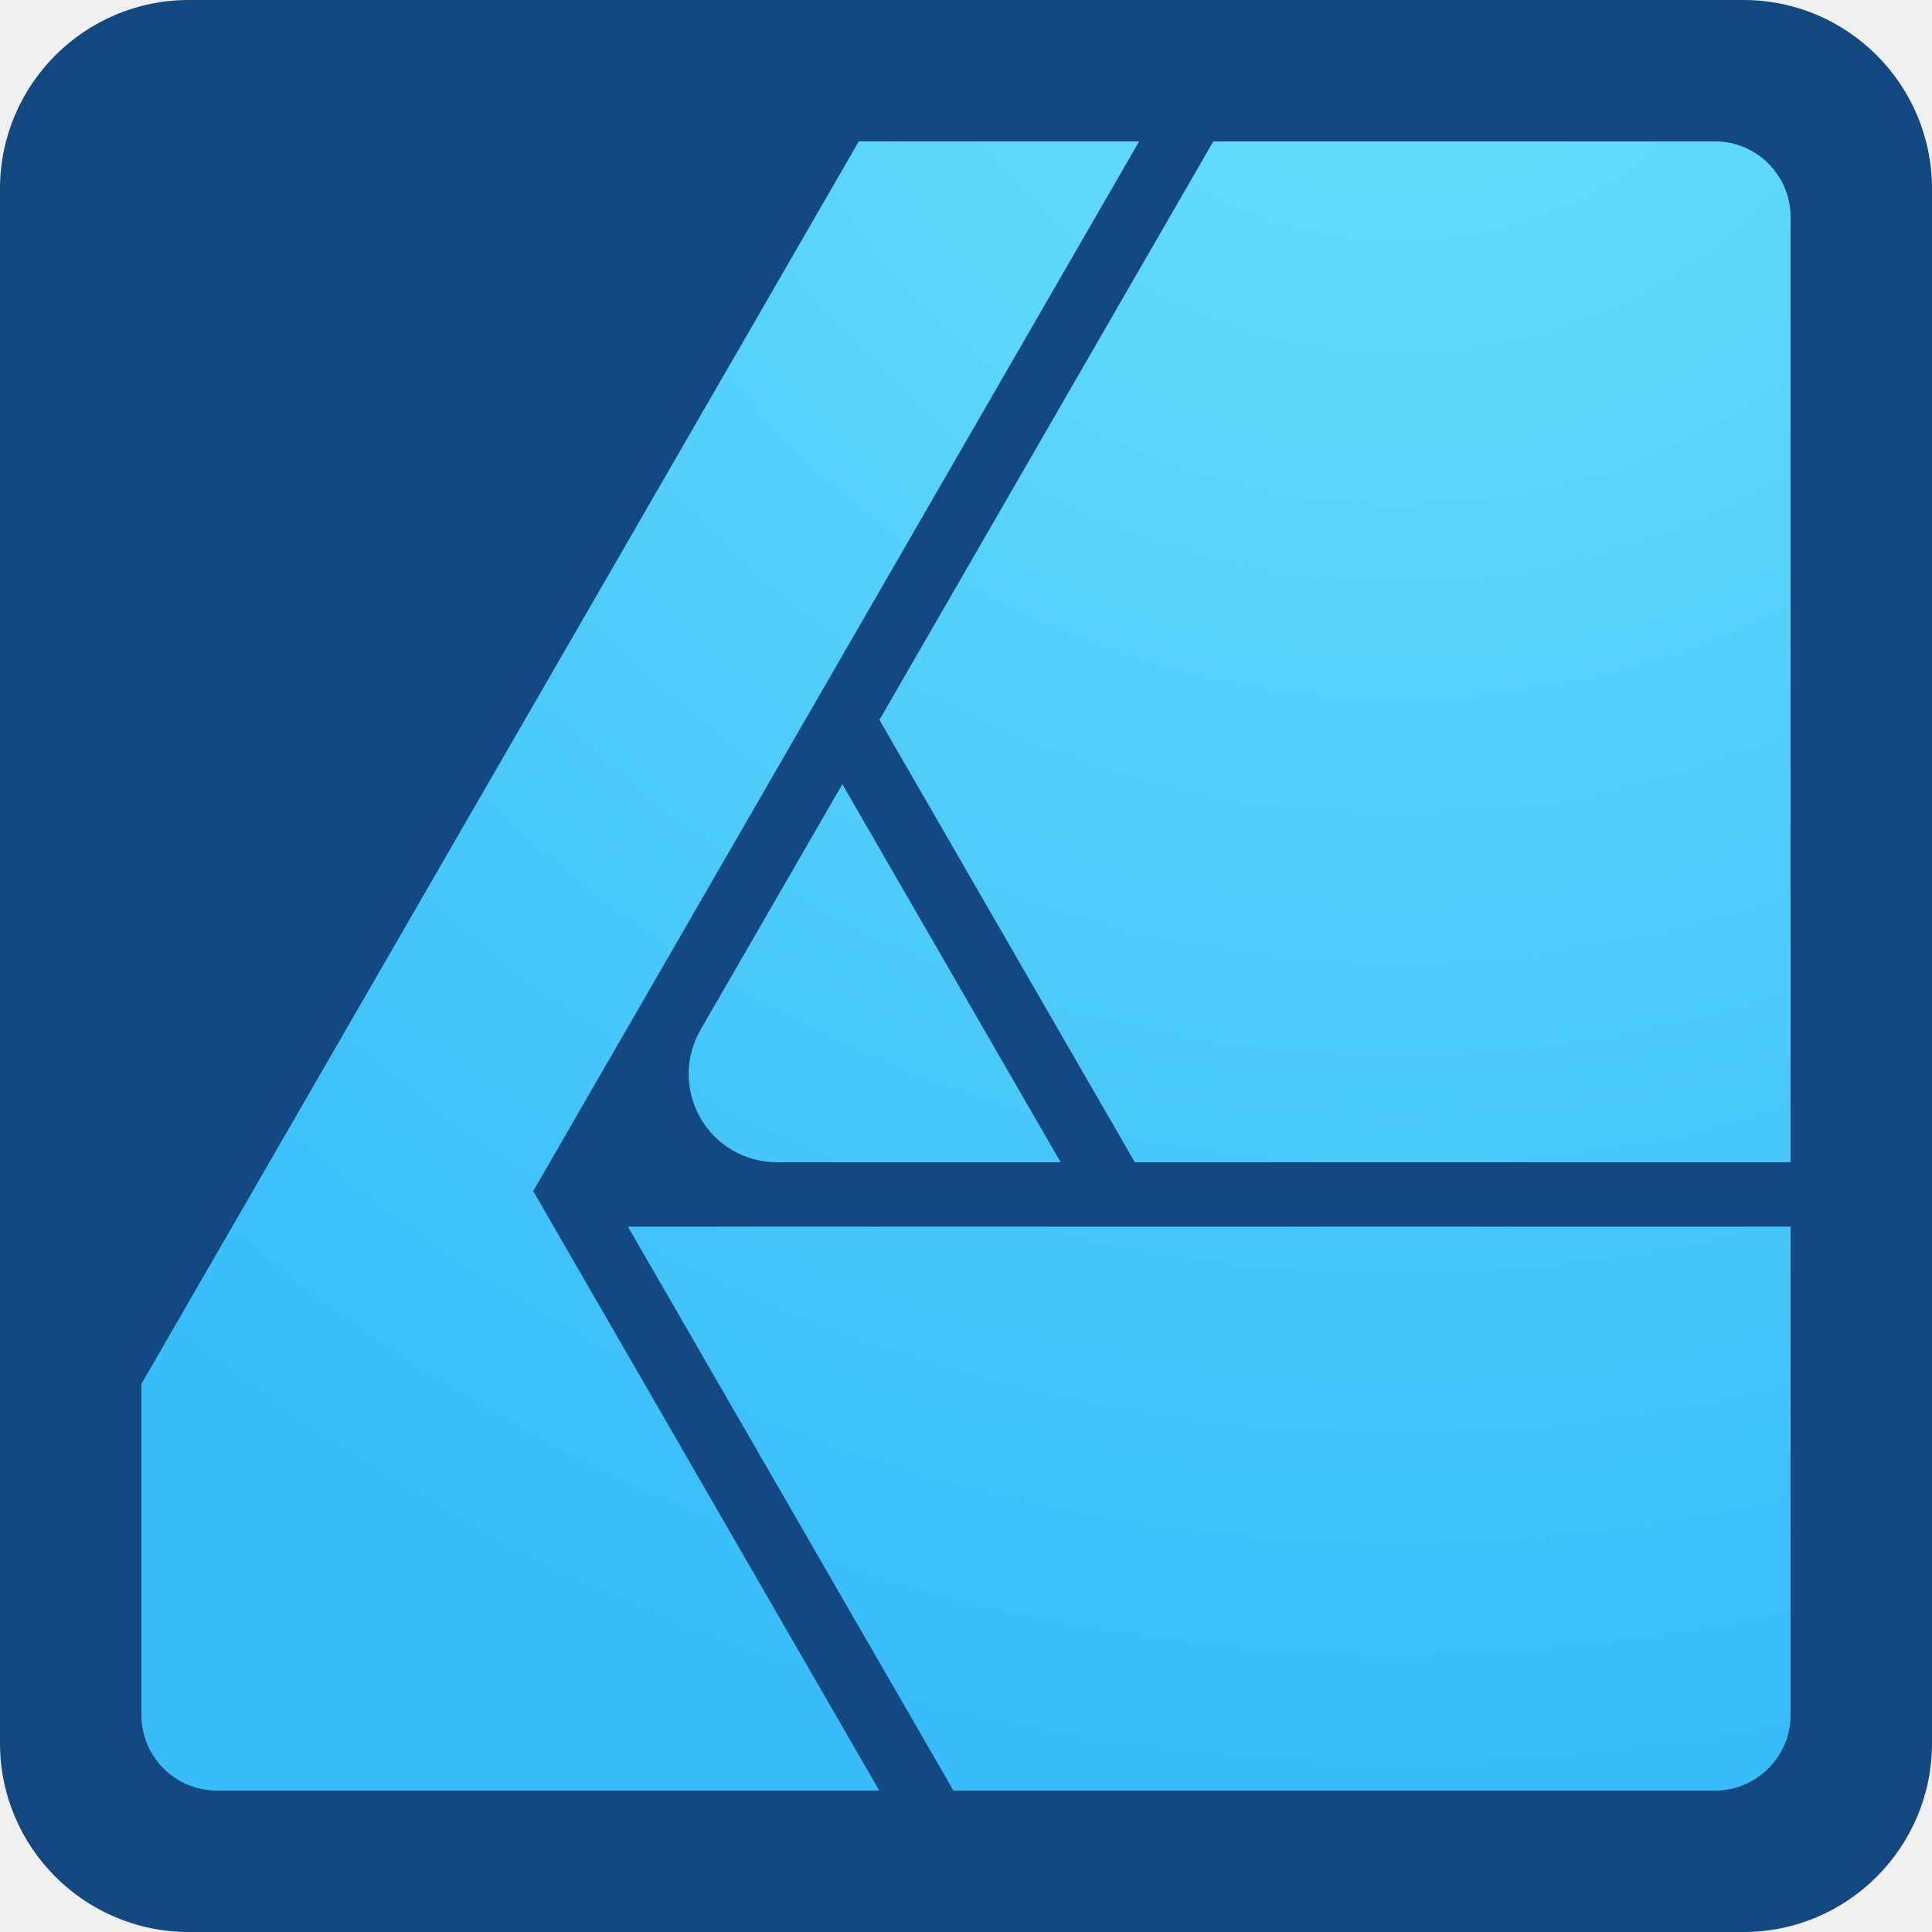
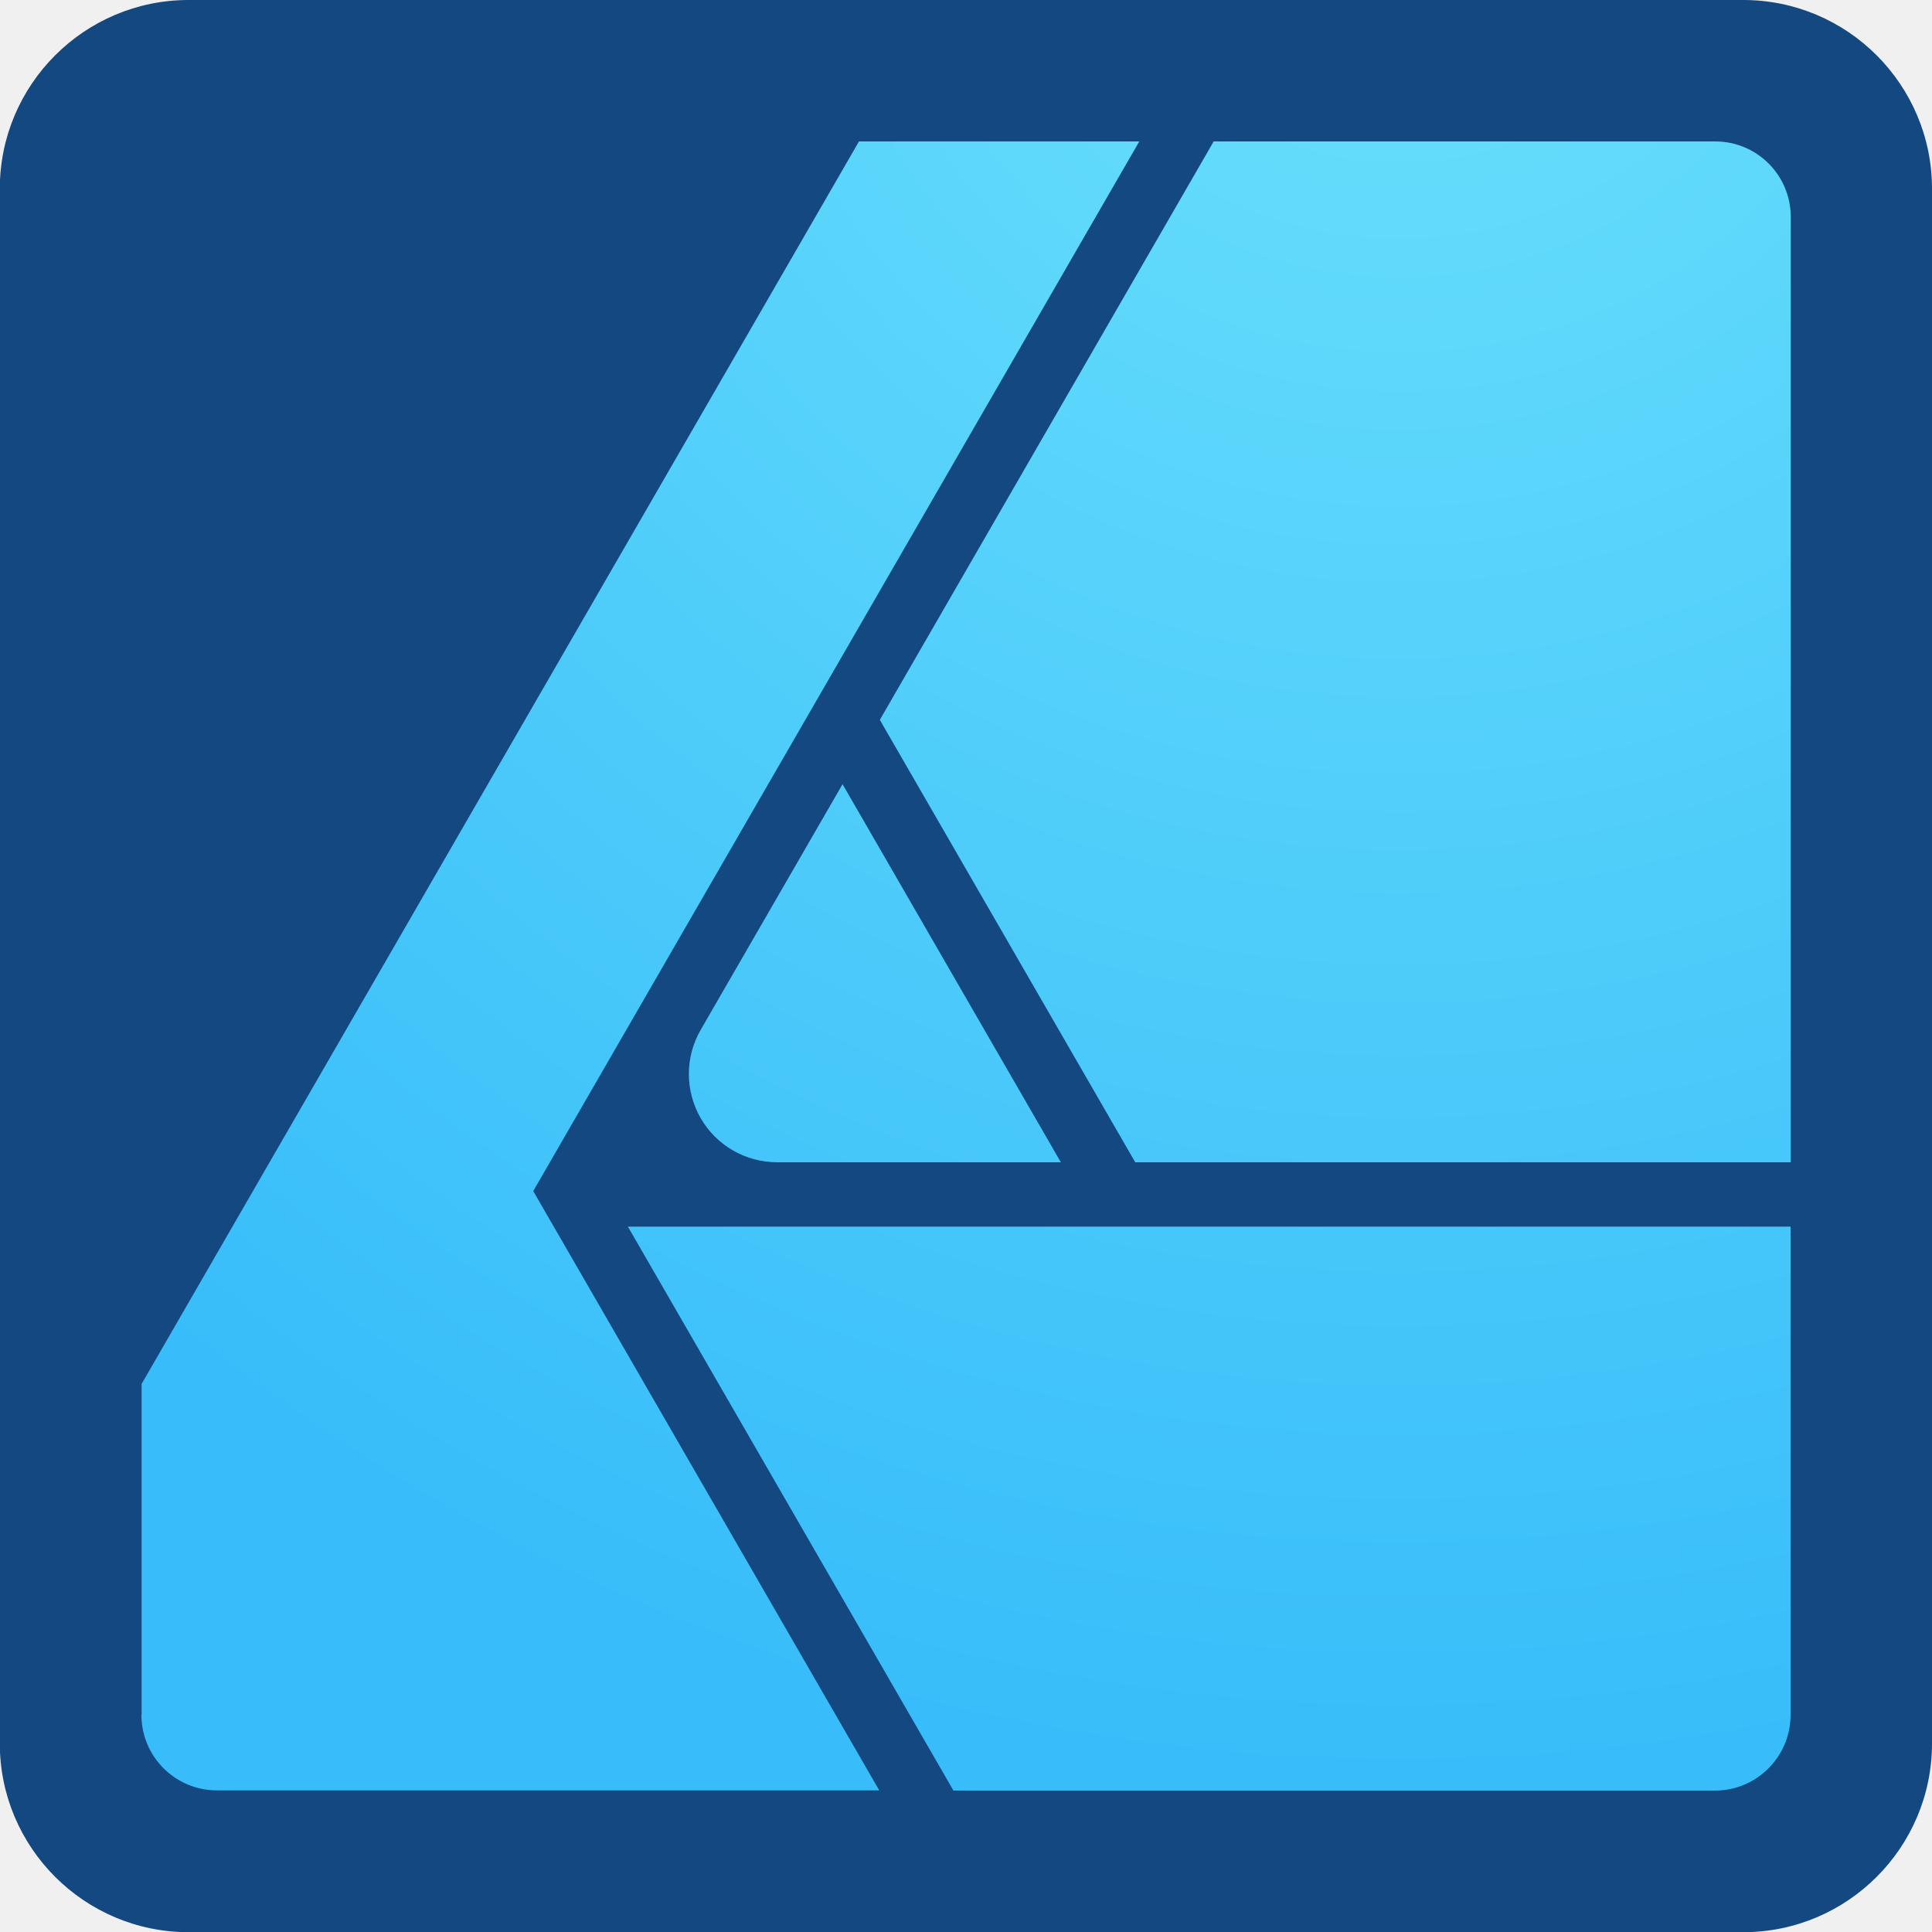
- <svg xmlns="http://www.w3.org/2000/svg" width="10" height="10" viewBox="0 0 10 10" fill="none">
-   <g clip-path="url(#clip0_9_3)">
-     <path fill-rule="evenodd" clip-rule="evenodd" d="M10 0.977C10 0.438 9.563 -3.8147e-06 9.024 -3.8147e-06H0.977C0.438 -3.8147e-06 0 0.438 0 0.977V9.023C0 9.562 0.438 10 0.977 10H9.024C9.563 10 10 9.562 10 9.023V0.977Z" fill="#134881" />
-     <path fill-rule="evenodd" clip-rule="evenodd" d="M9.268 8.88C9.266 9.094 9.092 9.268 8.877 9.268H4.935L3.25 6.349H9.268V8.88ZM0.732 8.877V7.163L4.445 0.732H5.896L2.76 6.165L4.551 9.268H1.123C0.907 9.268 0.732 9.093 0.732 8.877ZM5.49 6.016H4.023C3.859 6.016 3.708 5.93 3.626 5.788C3.544 5.646 3.544 5.472 3.626 5.33C3.952 4.765 4.36 4.059 4.36 4.059L5.49 6.016ZM8.877 0.732C9.092 0.732 9.266 0.906 9.268 1.12V6.016H5.874L4.552 3.726L6.28 0.732H8.877Z" fill="url(#paint0_radial_9_3)" />
+ <svg xmlns="http://www.w3.org/2000/svg" fill="none" height="10" viewBox="0 0 10 10" width="10">
+   <radialGradient id="a" cx="0" cy="0" gradientTransform="matrix(10.1393 0 0 10.1392 7.25616 -.871672)" gradientUnits="userSpaceOnUse" r="1">
+     <stop offset="0" stop-color="#6be1fb" />
+     <stop offset="1" stop-color="#38bdfa" />
+   </radialGradient>
+   <clipPath id="b">
+     <path d="m0 0h10v10h-10z" />
+   </clipPath>
+   <g clip-path="url(#b)" clip-rule="evenodd" fill-rule="evenodd">
+     <path d="m10.0.977c0-.539-.438-.977-.977-.977h-8.047c-.539 0-.977.438-.977.977v8.047c0 .539.438.977.977.977h8.047c.539 0 .977-.438.977-.977z" fill="#134881" />
+     <path d="m9.268 8.88c-.002.214-.176.388-.391.388h-3.942l-1.685-2.919h6.018zm-8.535-.003v-1.714l3.713-6.431h1.451l-3.137 5.433 1.791 3.102h-3.428c-.216 0-.391-.175-.391-.391zm4.758-2.861h-1.467c-.164 0-.315-.086-.397-.228-.082-.142-.082-.317 0-.458.326-.564.734-1.271.734-1.271zm3.387-5.284c.215 0 .389.173.391.388v4.896h-3.393l-1.322-2.29 1.728-2.994z" fill="url(#a)" />
  </g>
-   <defs>
-     <radialGradient id="paint0_radial_9_3" cx="0" cy="0" r="1" gradientUnits="userSpaceOnUse" gradientTransform="translate(7.25616 -0.871672) scale(10.1393 10.1392)">
-       <stop stop-color="#6BE1FB" />
-       <stop offset="1" stop-color="#38BDFA" />
-     </radialGradient>
-     <clipPath id="clip0_9_3">
-       <rect width="10" height="10" fill="white" />
-     </clipPath>
-   </defs>
</svg>
